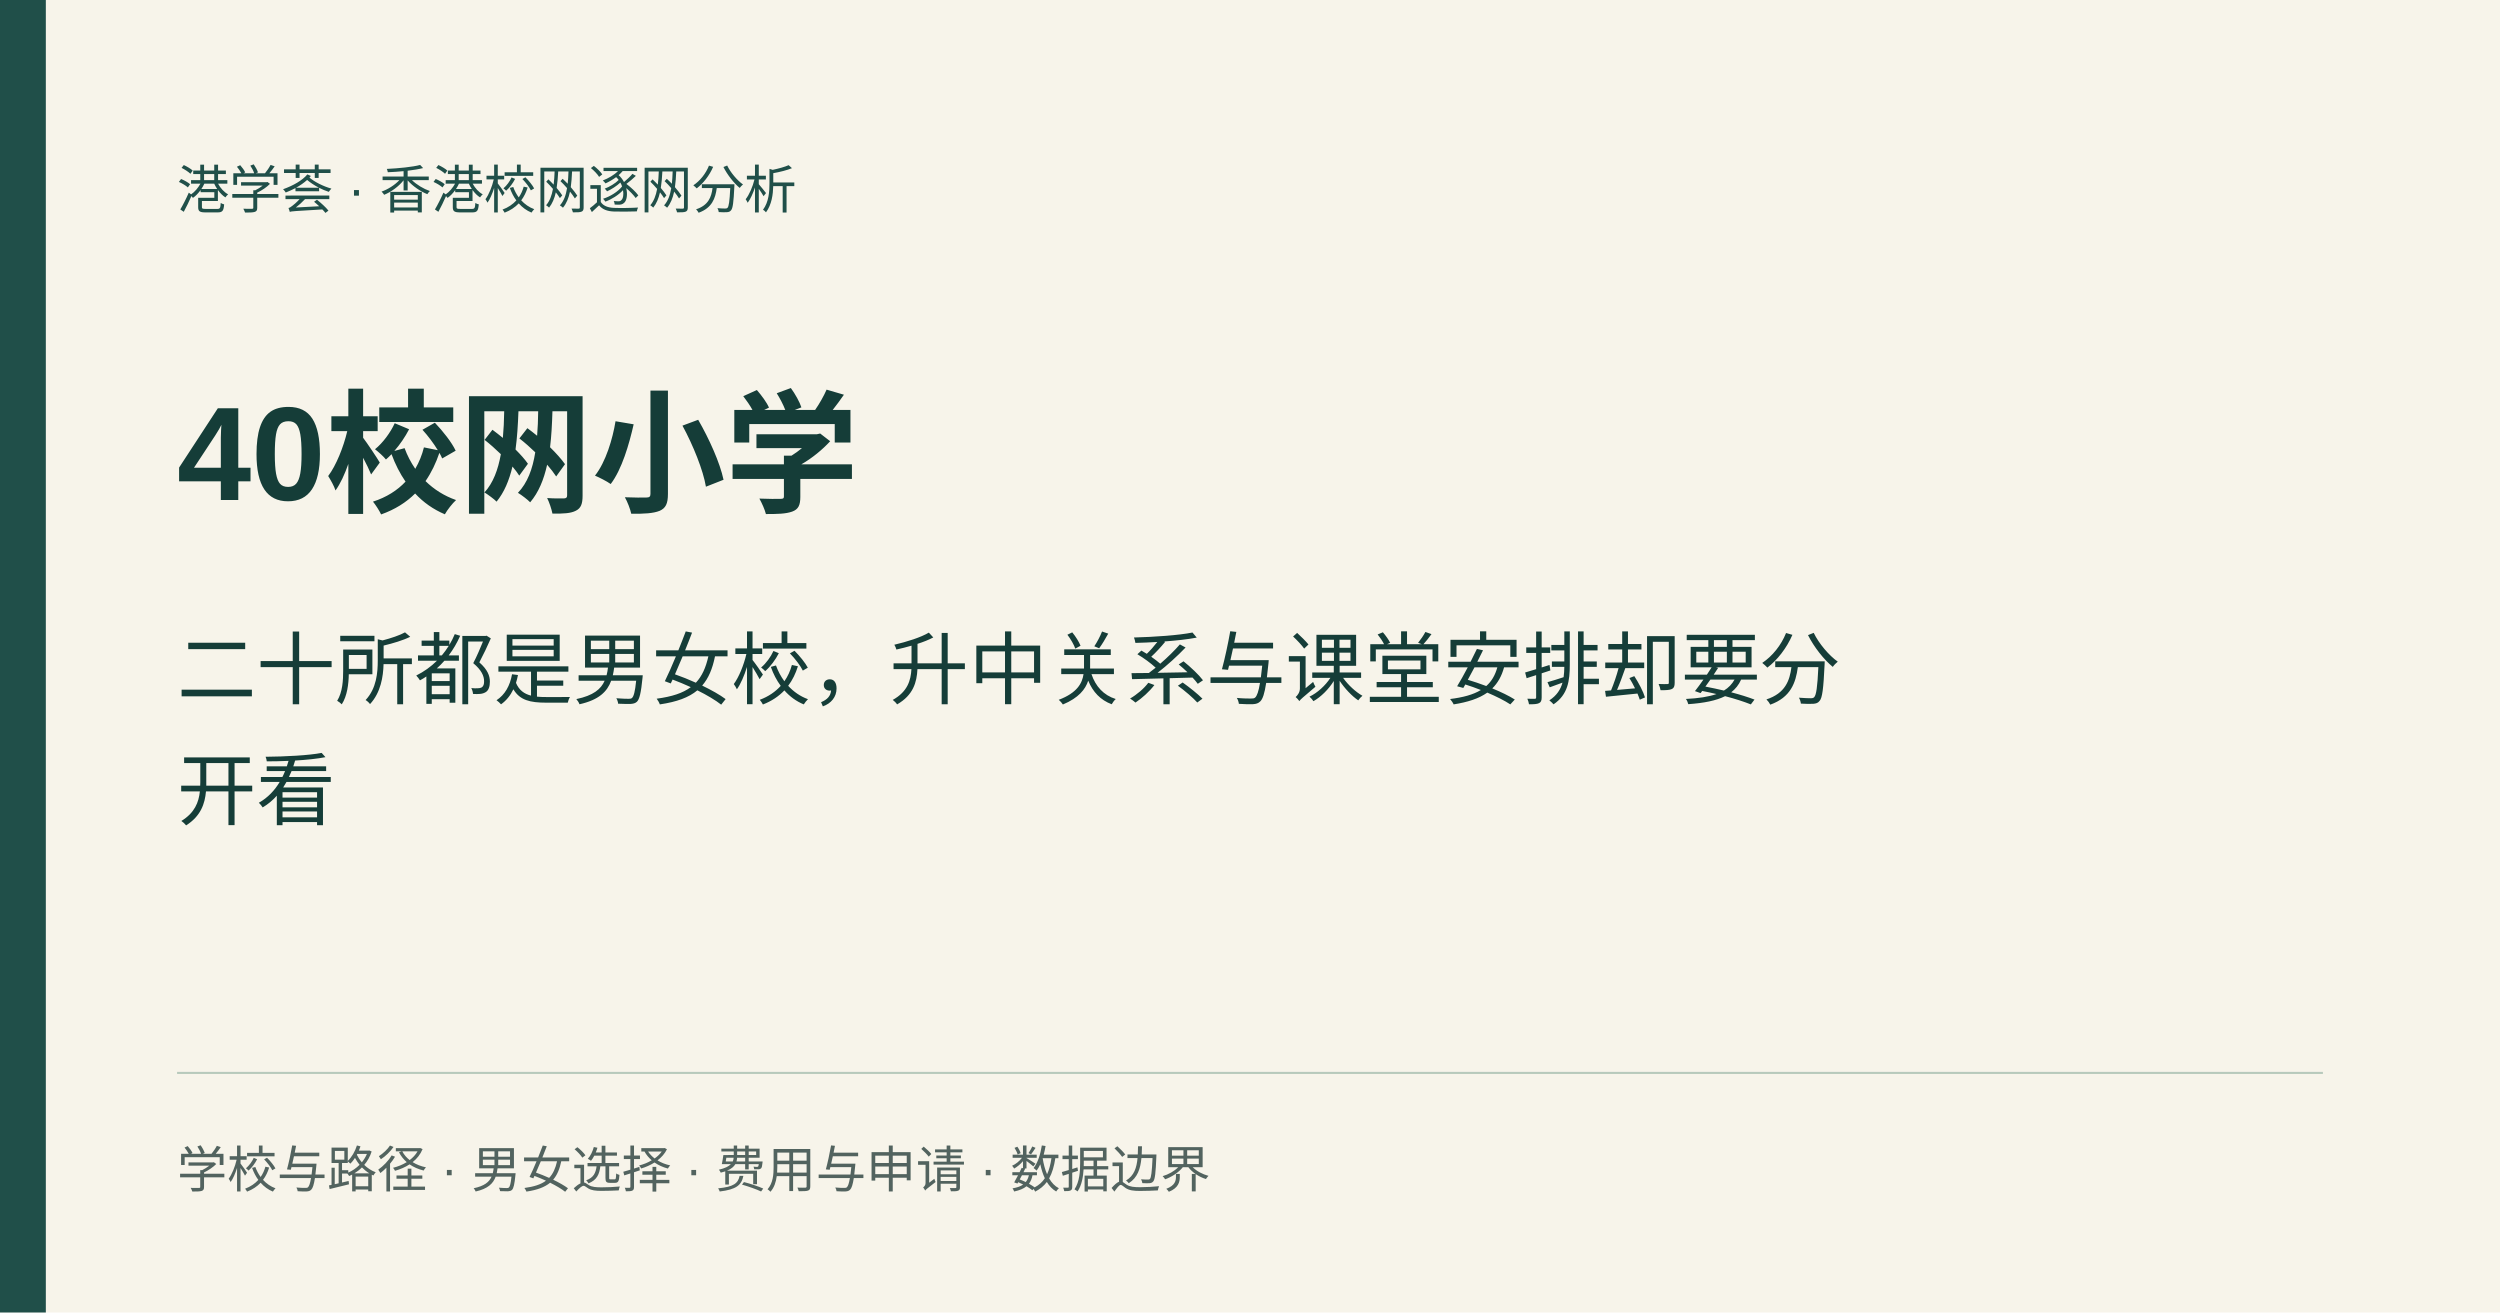
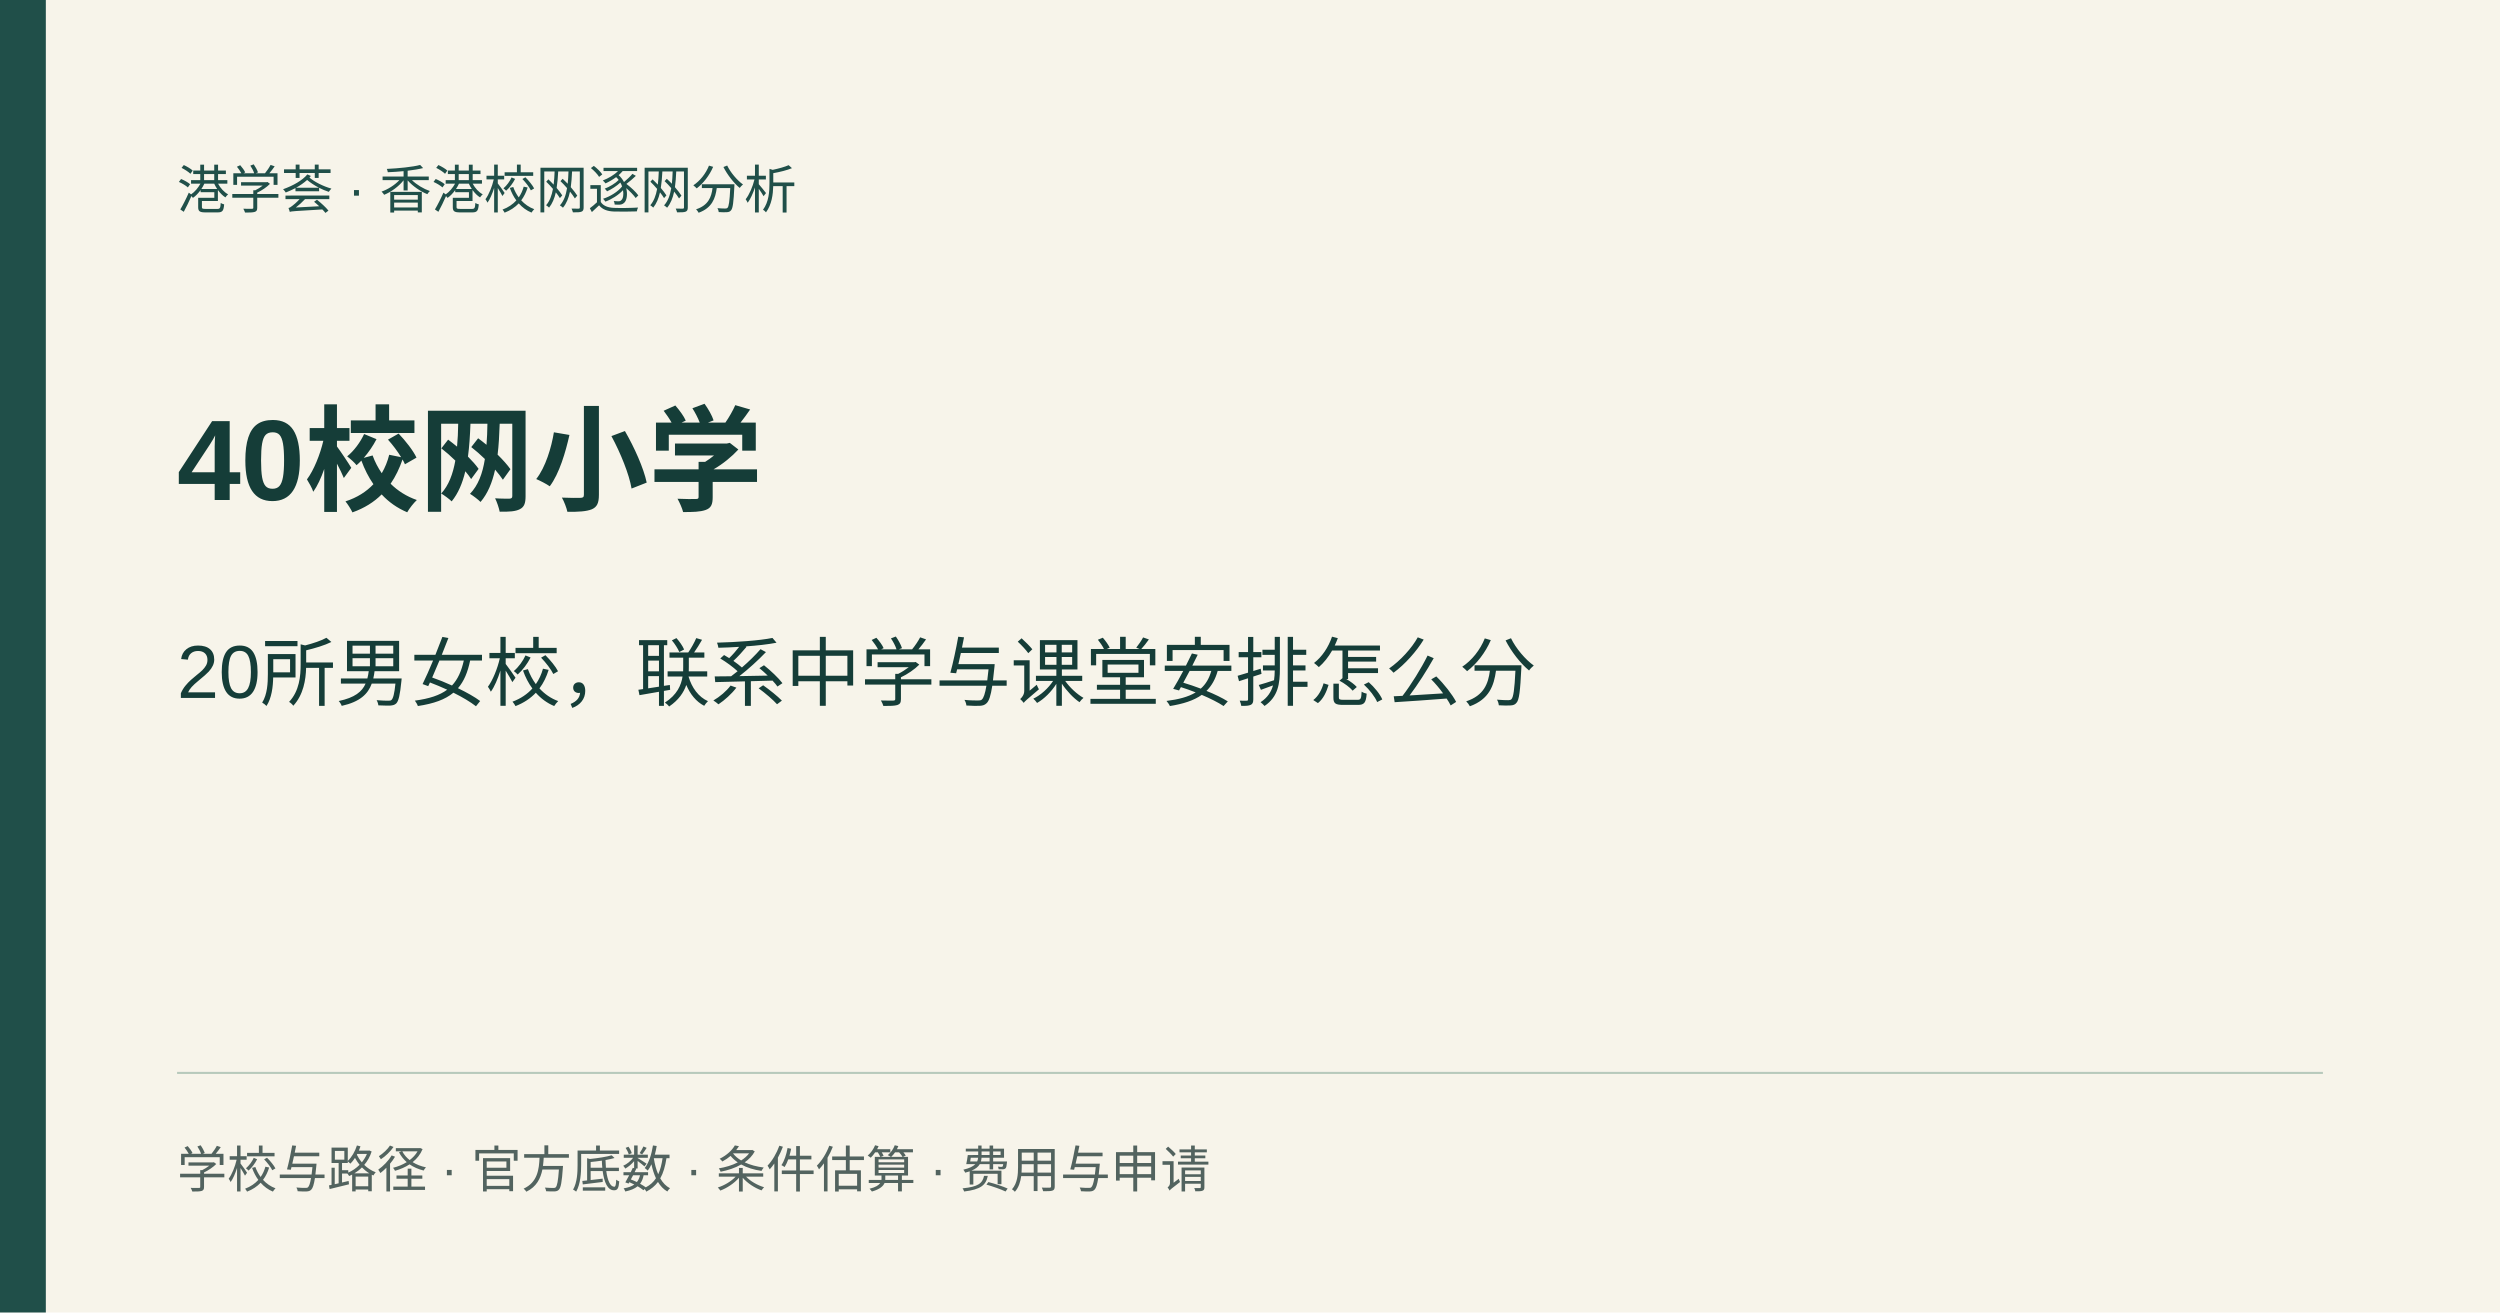
- <svg xmlns="http://www.w3.org/2000/svg" width="1200" height="630" viewBox="0 0 1200 630">
+ <svg xmlns="http://www.w3.org/2000/svg" width="1200" height="630">
  <rect width="1200" height="630" fill="#f7f4ea" />
  <rect width="22" height="630" fill="#204f49" />
  <text x="85" y="100" font-family="PingFang SC,Arial,sans-serif" font-size="25" fill="#204f49">港学荟 · 香港校网逐网分析</text>
-   <text x="85" y="240" font-family="PingFang SC,Arial,sans-serif" font-size="64" font-weight="600" fill="#153d38">40校网小学</text>
-   <text x="85" y="335" font-family="PingFang SC,Arial,sans-serif" font-size="38" fill="#153d38">二十所都是男女校，升中关系与课堂安排却要分</text>
-   <text x="85" y="393" font-family="PingFang SC,Arial,sans-serif" font-size="38" fill="#153d38">开看</text>
+   <text x="85" y="240" font-family="PingFang SC,Arial,sans-serif" font-size="55" font-weight="600" fill="#153d38">40校网小学</text>
+   <text x="85" y="335" font-family="PingFang SC,Arial,sans-serif" font-size="36" fill="#153d38">20所男女校，联系中学与课堂安排怎么分</text>
  <path d="M85 515H1115" stroke="#b7c9bc" />
-   <text x="85" y="570" font-family="PingFang SC,Arial,sans-serif" font-size="24" fill="#52635f">学校与路径 · 男女选择 · 费用与申请 · 数据边界</text>
+   <text x="85" y="570" font-family="PingFang SC,Arial,sans-serif" font-size="24" fill="#52635f">学校与路径 · 官方底数 · 条件估算 · 费用与申请</text>
</svg>
